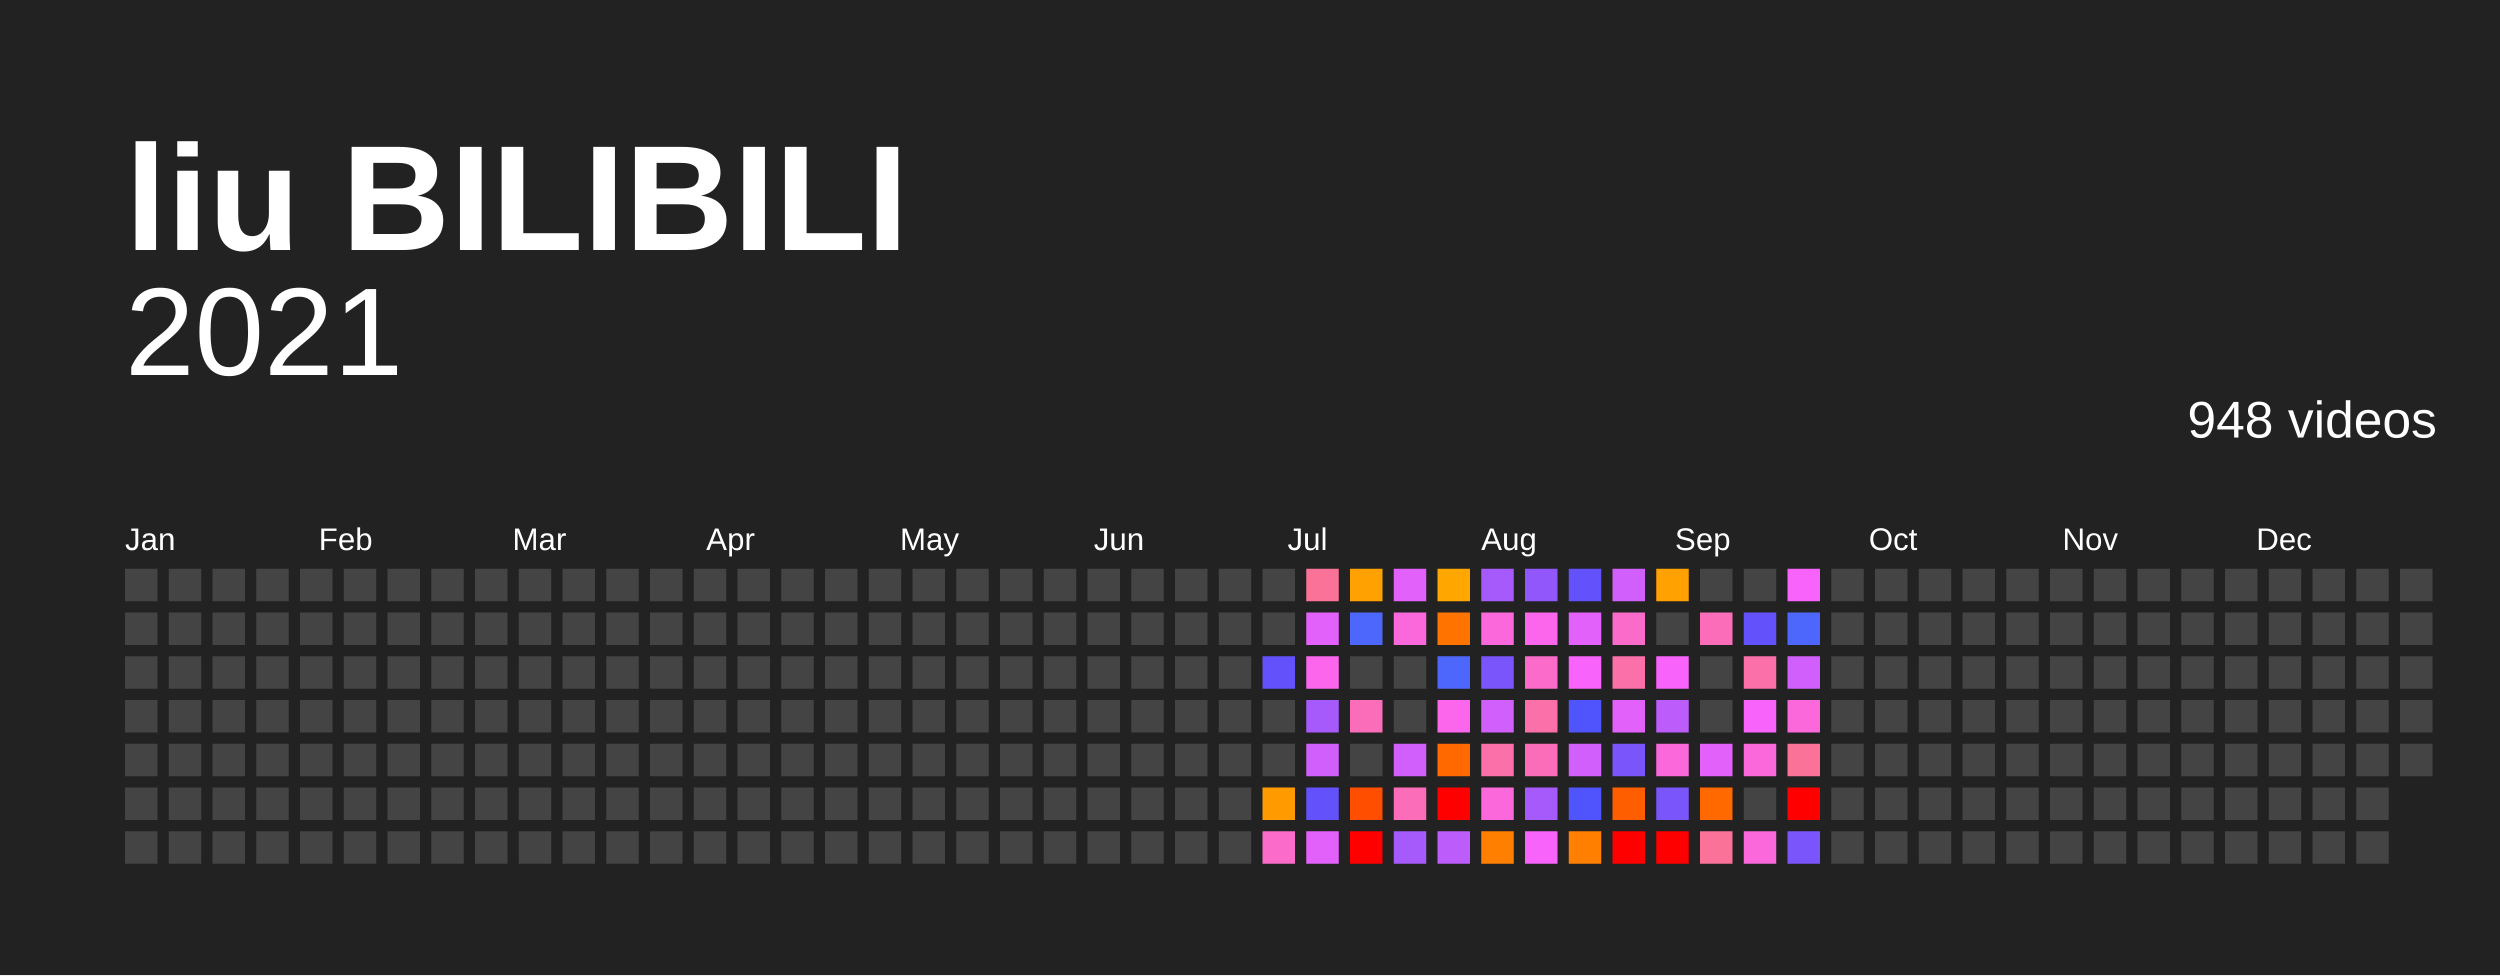
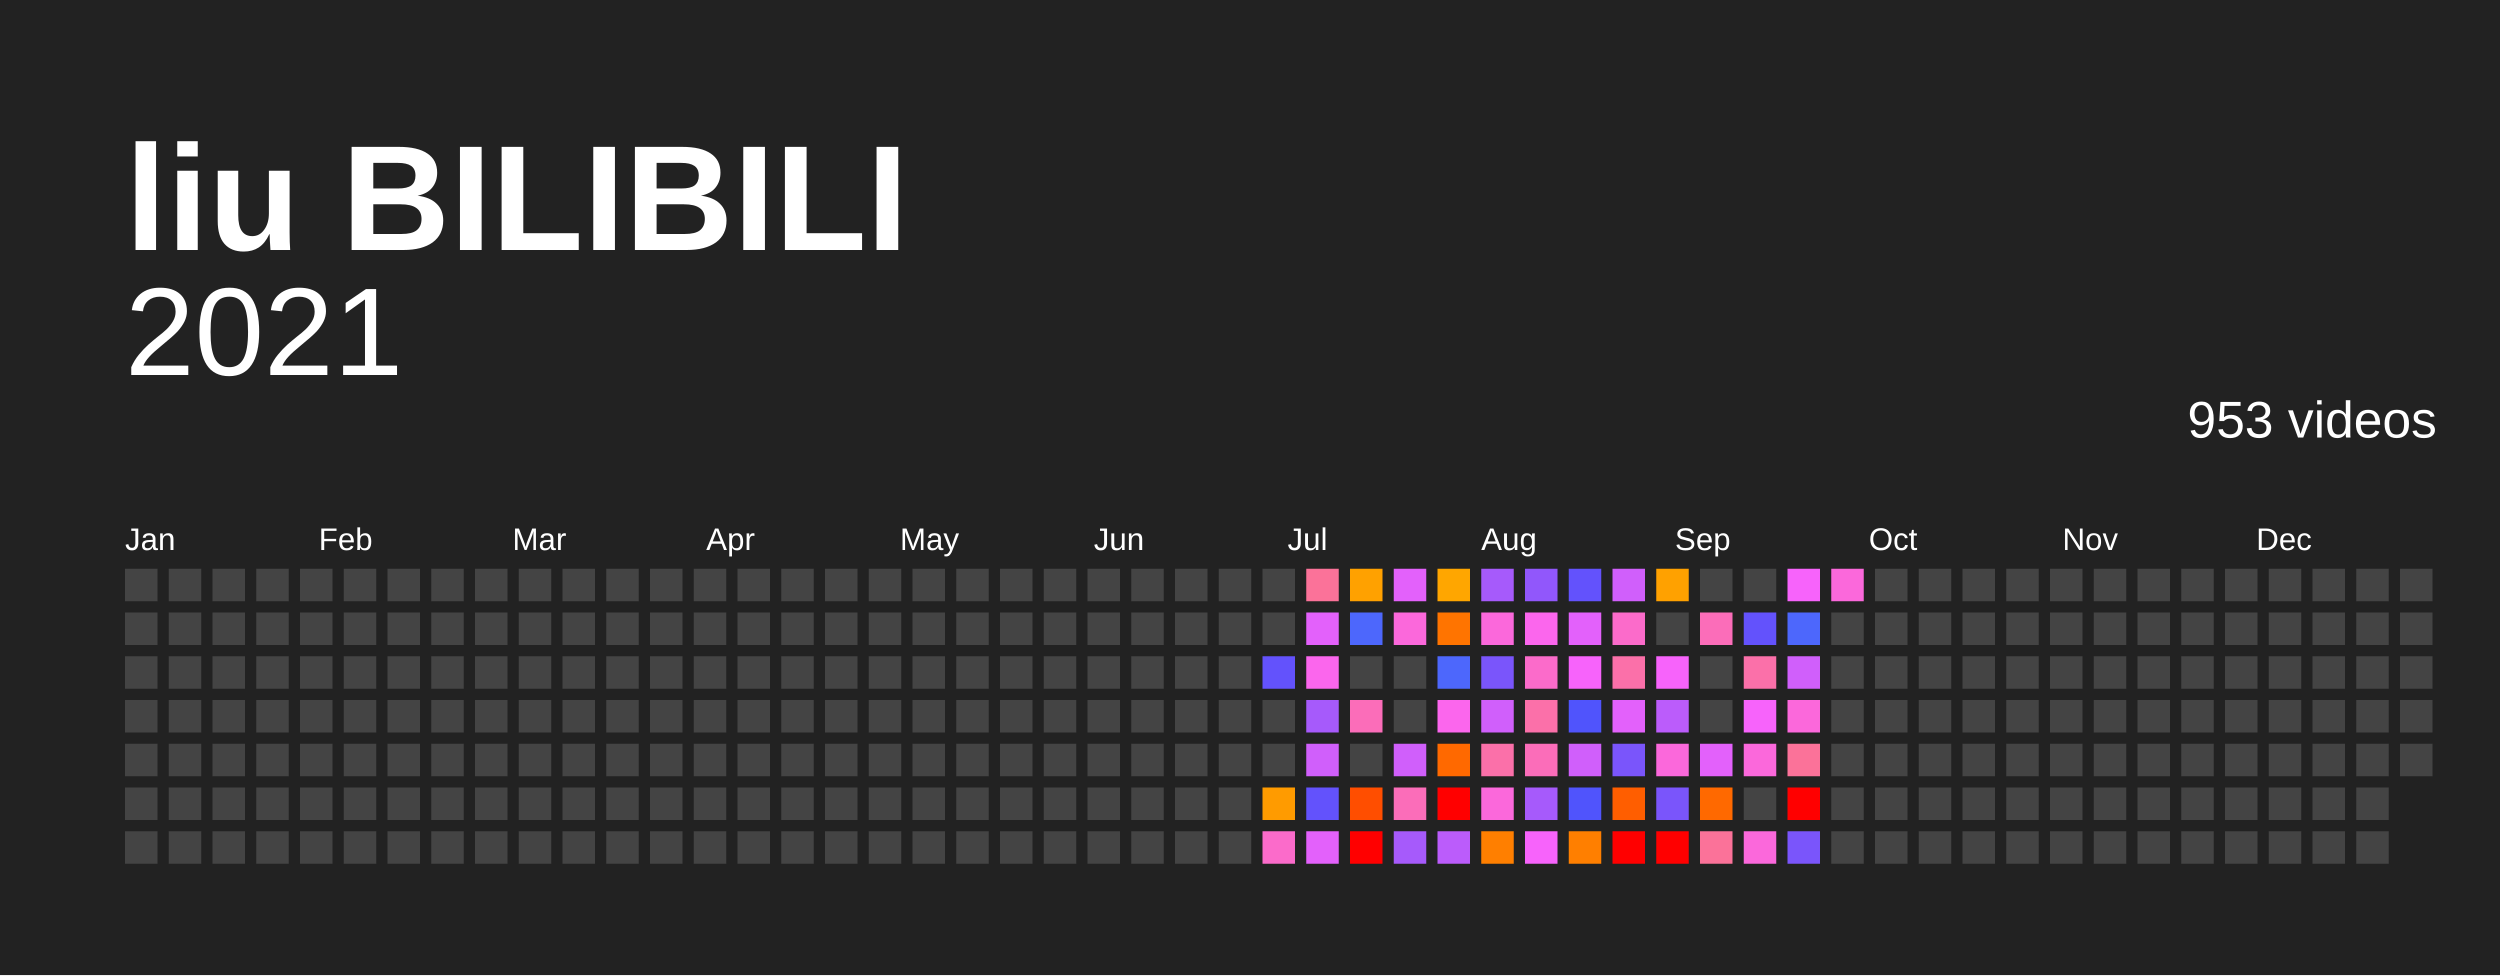
<svg xmlns="http://www.w3.org/2000/svg" baseProfile="full" height="78mm" version="1.1" viewBox="0,0,200,78" width="200mm">
  <defs />
  <rect fill="#222222" height="78" width="200" x="0" y="0" />
  <text fill="#FFFFFF" style="font-size:12px; font-family:Arial; font-weight:bold;" x="10" y="20">liu BILIBILI</text>
  <text alignment-baseline="hanging" fill="#FFFFFF" style="font-size:10.0px; font-family:Arial;" x="10" y="30">2021</text>
-   <text alignment-baseline="hanging" fill="#FFFFFF" style="font-size:4.125px; font-family:Arial;" x="175" y="35">948 videos</text>
+   <text alignment-baseline="hanging" fill="#FFFFFF" style="font-size:4.125px; font-family:Arial;" x="175" y="35">953 videos</text>
  <text fill="#FFFFFF" style="font-size:2.5px; font-family:Arial" x="10.0" y="44">Jan</text>
  <text fill="#FFFFFF" style="font-size:2.5px; font-family:Arial" x="25.5" y="44">Feb</text>
  <text fill="#FFFFFF" style="font-size:2.5px; font-family:Arial" x="41.0" y="44">Mar</text>
  <text fill="#FFFFFF" style="font-size:2.5px; font-family:Arial" x="56.5" y="44">Apr</text>
  <text fill="#FFFFFF" style="font-size:2.5px; font-family:Arial" x="72.0" y="44">May</text>
  <text fill="#FFFFFF" style="font-size:2.5px; font-family:Arial" x="87.5" y="44">Jun</text>
  <text fill="#FFFFFF" style="font-size:2.5px; font-family:Arial" x="103.0" y="44">Jul</text>
  <text fill="#FFFFFF" style="font-size:2.5px; font-family:Arial" x="118.5" y="44">Aug</text>
  <text fill="#FFFFFF" style="font-size:2.5px; font-family:Arial" x="134.0" y="44">Sep</text>
  <text fill="#FFFFFF" style="font-size:2.5px; font-family:Arial" x="149.5" y="44">Oct</text>
  <text fill="#FFFFFF" style="font-size:2.5px; font-family:Arial" x="165.0" y="44">Nov</text>
  <text fill="#FFFFFF" style="font-size:2.5px; font-family:Arial" x="180.5" y="44">Dec</text>
  <rect fill="#444444" height="2.6" width="2.6" x="10.0" y="45.5" />
  <rect fill="#444444" height="2.6" width="2.6" x="10.0" y="49.0" />
  <rect fill="#444444" height="2.6" width="2.6" x="10.0" y="52.5" />
  <rect fill="#444444" height="2.6" width="2.6" x="10.0" y="56.0" />
  <rect fill="#444444" height="2.6" width="2.6" x="10.0" y="59.5" />
  <rect fill="#444444" height="2.6" width="2.6" x="10.0" y="63.0" />
  <rect fill="#444444" height="2.6" width="2.6" x="10.0" y="66.5" />
  <rect fill="#444444" height="2.6" width="2.6" x="13.5" y="45.5" />
  <rect fill="#444444" height="2.6" width="2.6" x="13.5" y="49.0" />
  <rect fill="#444444" height="2.6" width="2.6" x="13.5" y="52.5" />
  <rect fill="#444444" height="2.6" width="2.6" x="13.5" y="56.0" />
  <rect fill="#444444" height="2.6" width="2.6" x="13.5" y="59.5" />
  <rect fill="#444444" height="2.6" width="2.6" x="13.5" y="63.0" />
  <rect fill="#444444" height="2.6" width="2.6" x="13.5" y="66.5" />
  <rect fill="#444444" height="2.6" width="2.6" x="17.0" y="45.5" />
  <rect fill="#444444" height="2.6" width="2.6" x="17.0" y="49.0" />
  <rect fill="#444444" height="2.6" width="2.6" x="17.0" y="52.5" />
  <rect fill="#444444" height="2.6" width="2.6" x="17.0" y="56.0" />
  <rect fill="#444444" height="2.6" width="2.6" x="17.0" y="59.5" />
  <rect fill="#444444" height="2.6" width="2.6" x="17.0" y="63.0" />
  <rect fill="#444444" height="2.6" width="2.6" x="17.0" y="66.5" />
  <rect fill="#444444" height="2.6" width="2.6" x="20.5" y="45.5" />
  <rect fill="#444444" height="2.6" width="2.6" x="20.5" y="49.0" />
  <rect fill="#444444" height="2.6" width="2.6" x="20.5" y="52.5" />
  <rect fill="#444444" height="2.6" width="2.6" x="20.5" y="56.0" />
  <rect fill="#444444" height="2.6" width="2.6" x="20.5" y="59.5" />
  <rect fill="#444444" height="2.6" width="2.6" x="20.5" y="63.0" />
  <rect fill="#444444" height="2.6" width="2.6" x="20.5" y="66.5" />
  <rect fill="#444444" height="2.6" width="2.6" x="24.0" y="45.5" />
  <rect fill="#444444" height="2.6" width="2.6" x="24.0" y="49.0" />
  <rect fill="#444444" height="2.6" width="2.6" x="24.0" y="52.5" />
  <rect fill="#444444" height="2.6" width="2.6" x="24.0" y="56.0" />
  <rect fill="#444444" height="2.6" width="2.6" x="24.0" y="59.5" />
  <rect fill="#444444" height="2.6" width="2.6" x="24.0" y="63.0" />
  <rect fill="#444444" height="2.6" width="2.6" x="24.0" y="66.5" />
  <rect fill="#444444" height="2.6" width="2.6" x="27.5" y="45.5" />
  <rect fill="#444444" height="2.6" width="2.6" x="27.5" y="49.0" />
  <rect fill="#444444" height="2.6" width="2.6" x="27.5" y="52.5" />
  <rect fill="#444444" height="2.6" width="2.6" x="27.5" y="56.0" />
  <rect fill="#444444" height="2.6" width="2.6" x="27.5" y="59.5" />
  <rect fill="#444444" height="2.6" width="2.6" x="27.5" y="63.0" />
  <rect fill="#444444" height="2.6" width="2.6" x="27.5" y="66.5" />
  <rect fill="#444444" height="2.6" width="2.6" x="31.0" y="45.5" />
  <rect fill="#444444" height="2.6" width="2.6" x="31.0" y="49.0" />
  <rect fill="#444444" height="2.6" width="2.6" x="31.0" y="52.5" />
  <rect fill="#444444" height="2.6" width="2.6" x="31.0" y="56.0" />
  <rect fill="#444444" height="2.6" width="2.6" x="31.0" y="59.5" />
  <rect fill="#444444" height="2.6" width="2.6" x="31.0" y="63.0" />
  <rect fill="#444444" height="2.6" width="2.6" x="31.0" y="66.5" />
  <rect fill="#444444" height="2.6" width="2.6" x="34.5" y="45.5" />
  <rect fill="#444444" height="2.6" width="2.6" x="34.5" y="49.0" />
  <rect fill="#444444" height="2.6" width="2.6" x="34.5" y="52.5" />
  <rect fill="#444444" height="2.6" width="2.6" x="34.5" y="56.0" />
  <rect fill="#444444" height="2.6" width="2.6" x="34.5" y="59.5" />
  <rect fill="#444444" height="2.6" width="2.6" x="34.5" y="63.0" />
  <rect fill="#444444" height="2.6" width="2.6" x="34.5" y="66.5" />
  <rect fill="#444444" height="2.6" width="2.6" x="38.0" y="45.5" />
  <rect fill="#444444" height="2.6" width="2.6" x="38.0" y="49.0" />
  <rect fill="#444444" height="2.6" width="2.6" x="38.0" y="52.5" />
  <rect fill="#444444" height="2.6" width="2.6" x="38.0" y="56.0" />
  <rect fill="#444444" height="2.6" width="2.6" x="38.0" y="59.5" />
  <rect fill="#444444" height="2.6" width="2.6" x="38.0" y="63.0" />
  <rect fill="#444444" height="2.6" width="2.6" x="38.0" y="66.5" />
  <rect fill="#444444" height="2.6" width="2.6" x="41.5" y="45.5" />
  <rect fill="#444444" height="2.6" width="2.6" x="41.5" y="49.0" />
  <rect fill="#444444" height="2.6" width="2.6" x="41.5" y="52.5" />
  <rect fill="#444444" height="2.6" width="2.6" x="41.5" y="56.0" />
  <rect fill="#444444" height="2.6" width="2.6" x="41.5" y="59.5" />
  <rect fill="#444444" height="2.6" width="2.6" x="41.5" y="63.0" />
  <rect fill="#444444" height="2.6" width="2.6" x="41.5" y="66.5" />
  <rect fill="#444444" height="2.6" width="2.6" x="45.0" y="45.5" />
  <rect fill="#444444" height="2.6" width="2.6" x="45.0" y="49.0" />
  <rect fill="#444444" height="2.6" width="2.6" x="45.0" y="52.5" />
  <rect fill="#444444" height="2.6" width="2.6" x="45.0" y="56.0" />
  <rect fill="#444444" height="2.6" width="2.6" x="45.0" y="59.5" />
  <rect fill="#444444" height="2.6" width="2.6" x="45.0" y="63.0" />
  <rect fill="#444444" height="2.6" width="2.6" x="45.0" y="66.5" />
  <rect fill="#444444" height="2.6" width="2.6" x="48.5" y="45.5" />
  <rect fill="#444444" height="2.6" width="2.6" x="48.5" y="49.0" />
  <rect fill="#444444" height="2.6" width="2.6" x="48.5" y="52.5" />
  <rect fill="#444444" height="2.6" width="2.6" x="48.5" y="56.0" />
  <rect fill="#444444" height="2.6" width="2.6" x="48.5" y="59.5" />
  <rect fill="#444444" height="2.6" width="2.6" x="48.5" y="63.0" />
  <rect fill="#444444" height="2.6" width="2.6" x="48.5" y="66.5" />
  <rect fill="#444444" height="2.6" width="2.6" x="52.0" y="45.5" />
  <rect fill="#444444" height="2.6" width="2.6" x="52.0" y="49.0" />
  <rect fill="#444444" height="2.6" width="2.6" x="52.0" y="52.5" />
  <rect fill="#444444" height="2.6" width="2.6" x="52.0" y="56.0" />
  <rect fill="#444444" height="2.6" width="2.6" x="52.0" y="59.5" />
  <rect fill="#444444" height="2.6" width="2.6" x="52.0" y="63.0" />
  <rect fill="#444444" height="2.6" width="2.6" x="52.0" y="66.5" />
  <rect fill="#444444" height="2.6" width="2.6" x="55.5" y="45.5" />
  <rect fill="#444444" height="2.6" width="2.6" x="55.5" y="49.0" />
  <rect fill="#444444" height="2.6" width="2.6" x="55.5" y="52.5" />
  <rect fill="#444444" height="2.6" width="2.6" x="55.5" y="56.0" />
  <rect fill="#444444" height="2.6" width="2.6" x="55.5" y="59.5" />
  <rect fill="#444444" height="2.6" width="2.6" x="55.5" y="63.0" />
  <rect fill="#444444" height="2.6" width="2.6" x="55.5" y="66.5" />
  <rect fill="#444444" height="2.6" width="2.6" x="59.0" y="45.5" />
  <rect fill="#444444" height="2.6" width="2.6" x="59.0" y="49.0" />
  <rect fill="#444444" height="2.6" width="2.6" x="59.0" y="52.5" />
  <rect fill="#444444" height="2.6" width="2.6" x="59.0" y="56.0" />
  <rect fill="#444444" height="2.6" width="2.6" x="59.0" y="59.5" />
  <rect fill="#444444" height="2.6" width="2.6" x="59.0" y="63.0" />
  <rect fill="#444444" height="2.6" width="2.6" x="59.0" y="66.5" />
  <rect fill="#444444" height="2.6" width="2.6" x="62.5" y="45.5" />
  <rect fill="#444444" height="2.6" width="2.6" x="62.5" y="49.0" />
  <rect fill="#444444" height="2.6" width="2.6" x="62.5" y="52.5" />
  <rect fill="#444444" height="2.6" width="2.6" x="62.5" y="56.0" />
  <rect fill="#444444" height="2.6" width="2.6" x="62.5" y="59.5" />
  <rect fill="#444444" height="2.6" width="2.6" x="62.5" y="63.0" />
  <rect fill="#444444" height="2.6" width="2.6" x="62.5" y="66.5" />
  <rect fill="#444444" height="2.6" width="2.6" x="66.0" y="45.5" />
  <rect fill="#444444" height="2.6" width="2.6" x="66.0" y="49.0" />
  <rect fill="#444444" height="2.6" width="2.6" x="66.0" y="52.5" />
  <rect fill="#444444" height="2.6" width="2.6" x="66.0" y="56.0" />
  <rect fill="#444444" height="2.6" width="2.6" x="66.0" y="59.5" />
  <rect fill="#444444" height="2.6" width="2.6" x="66.0" y="63.0" />
  <rect fill="#444444" height="2.6" width="2.6" x="66.0" y="66.5" />
  <rect fill="#444444" height="2.6" width="2.6" x="69.5" y="45.5" />
  <rect fill="#444444" height="2.6" width="2.6" x="69.5" y="49.0" />
  <rect fill="#444444" height="2.6" width="2.6" x="69.5" y="52.5" />
  <rect fill="#444444" height="2.6" width="2.6" x="69.5" y="56.0" />
  <rect fill="#444444" height="2.6" width="2.6" x="69.5" y="59.5" />
  <rect fill="#444444" height="2.6" width="2.6" x="69.5" y="63.0" />
  <rect fill="#444444" height="2.6" width="2.6" x="69.5" y="66.5" />
  <rect fill="#444444" height="2.6" width="2.6" x="73.0" y="45.5" />
  <rect fill="#444444" height="2.6" width="2.6" x="73.0" y="49.0" />
  <rect fill="#444444" height="2.6" width="2.6" x="73.0" y="52.5" />
  <rect fill="#444444" height="2.6" width="2.6" x="73.0" y="56.0" />
  <rect fill="#444444" height="2.6" width="2.6" x="73.0" y="59.5" />
  <rect fill="#444444" height="2.6" width="2.6" x="73.0" y="63.0" />
  <rect fill="#444444" height="2.6" width="2.6" x="73.0" y="66.5" />
  <rect fill="#444444" height="2.6" width="2.6" x="76.5" y="45.5" />
  <rect fill="#444444" height="2.6" width="2.6" x="76.5" y="49.0" />
  <rect fill="#444444" height="2.6" width="2.6" x="76.5" y="52.5" />
  <rect fill="#444444" height="2.6" width="2.6" x="76.5" y="56.0" />
  <rect fill="#444444" height="2.6" width="2.6" x="76.5" y="59.5" />
  <rect fill="#444444" height="2.6" width="2.6" x="76.5" y="63.0" />
  <rect fill="#444444" height="2.6" width="2.6" x="76.5" y="66.5" />
  <rect fill="#444444" height="2.6" width="2.6" x="80.0" y="45.5" />
  <rect fill="#444444" height="2.6" width="2.6" x="80.0" y="49.0" />
  <rect fill="#444444" height="2.6" width="2.6" x="80.0" y="52.5" />
  <rect fill="#444444" height="2.6" width="2.6" x="80.0" y="56.0" />
  <rect fill="#444444" height="2.6" width="2.6" x="80.0" y="59.5" />
  <rect fill="#444444" height="2.6" width="2.6" x="80.0" y="63.0" />
  <rect fill="#444444" height="2.6" width="2.6" x="80.0" y="66.5" />
  <rect fill="#444444" height="2.6" width="2.6" x="83.5" y="45.5" />
  <rect fill="#444444" height="2.6" width="2.6" x="83.5" y="49.0" />
  <rect fill="#444444" height="2.6" width="2.6" x="83.5" y="52.5" />
  <rect fill="#444444" height="2.6" width="2.6" x="83.5" y="56.0" />
  <rect fill="#444444" height="2.6" width="2.6" x="83.5" y="59.5" />
  <rect fill="#444444" height="2.6" width="2.6" x="83.5" y="63.0" />
  <rect fill="#444444" height="2.6" width="2.6" x="83.5" y="66.5" />
  <rect fill="#444444" height="2.6" width="2.6" x="87.0" y="45.5" />
  <rect fill="#444444" height="2.6" width="2.6" x="87.0" y="49.0" />
  <rect fill="#444444" height="2.6" width="2.6" x="87.0" y="52.5" />
  <rect fill="#444444" height="2.6" width="2.6" x="87.0" y="56.0" />
  <rect fill="#444444" height="2.6" width="2.6" x="87.0" y="59.5" />
  <rect fill="#444444" height="2.6" width="2.6" x="87.0" y="63.0" />
  <rect fill="#444444" height="2.6" width="2.6" x="87.0" y="66.5" />
  <rect fill="#444444" height="2.6" width="2.6" x="90.5" y="45.5" />
  <rect fill="#444444" height="2.6" width="2.6" x="90.5" y="49.0" />
  <rect fill="#444444" height="2.6" width="2.6" x="90.5" y="52.5" />
  <rect fill="#444444" height="2.6" width="2.6" x="90.5" y="56.0" />
  <rect fill="#444444" height="2.6" width="2.6" x="90.5" y="59.5" />
  <rect fill="#444444" height="2.6" width="2.6" x="90.5" y="63.0" />
  <rect fill="#444444" height="2.6" width="2.6" x="90.5" y="66.5" />
  <rect fill="#444444" height="2.6" width="2.6" x="94.0" y="45.5" />
  <rect fill="#444444" height="2.6" width="2.6" x="94.0" y="49.0" />
  <rect fill="#444444" height="2.6" width="2.6" x="94.0" y="52.5" />
  <rect fill="#444444" height="2.6" width="2.6" x="94.0" y="56.0" />
  <rect fill="#444444" height="2.6" width="2.6" x="94.0" y="59.5" />
  <rect fill="#444444" height="2.6" width="2.6" x="94.0" y="63.0" />
  <rect fill="#444444" height="2.6" width="2.6" x="94.0" y="66.5" />
  <rect fill="#444444" height="2.6" width="2.6" x="97.5" y="45.5" />
  <rect fill="#444444" height="2.6" width="2.6" x="97.5" y="49.0" />
  <rect fill="#444444" height="2.6" width="2.6" x="97.5" y="52.5" />
  <rect fill="#444444" height="2.6" width="2.6" x="97.5" y="56.0" />
  <rect fill="#444444" height="2.6" width="2.6" x="97.5" y="59.5" />
  <rect fill="#444444" height="2.6" width="2.6" x="97.5" y="63.0" />
  <rect fill="#444444" height="2.6" width="2.6" x="97.5" y="66.5" />
  <rect fill="#444444" height="2.6" width="2.6" x="101.0" y="45.5" />
  <rect fill="#444444" height="2.6" width="2.6" x="101.0" y="49.0" />
  <rect fill="#6352fc" height="2.6" width="2.6" x="101.0" y="52.5" />
  <rect fill="#444444" height="2.6" width="2.6" x="101.0" y="56.0" />
  <rect fill="#444444" height="2.6" width="2.6" x="101.0" y="59.5" />
  <rect fill="#ff9b00" height="2.6" width="2.6" x="101.0" y="63.0" />
  <rect fill="#fb6bca" height="2.6" width="2.6" x="101.0" y="66.5" />
  <rect fill="#fb7299" height="2.6" width="2.6" x="104.5" y="45.5" />
  <rect fill="#e361fb" height="2.6" width="2.6" x="104.5" y="49.0" />
  <rect fill="#fb66ed" height="2.6" width="2.6" x="104.5" y="52.5" />
  <rect fill="#a65afb" height="2.6" width="2.6" x="104.5" y="56.0" />
  <rect fill="#d05ffb" height="2.6" width="2.6" x="104.5" y="59.5" />
  <rect fill="#6352fc" height="2.6" width="2.6" x="104.5" y="63.0" />
  <rect fill="#e361fb" height="2.6" width="2.6" x="104.5" y="66.5" />
  <rect fill="#ffa100" height="2.6" width="2.6" x="108.0" y="45.5" />
  <rect fill="#4d67fc" height="2.6" width="2.6" x="108.0" y="49.0" />
  <rect fill="#444444" height="2.6" width="2.6" x="108.0" y="52.5" />
  <rect fill="#fb6db9" height="2.6" width="2.6" x="108.0" y="56.0" />
  <rect fill="#444444" height="2.6" width="2.6" x="108.0" y="59.5" />
  <rect fill="#ff4e00" height="2.6" width="2.6" x="108.0" y="63.0" />
  <rect fill="red" height="2.6" width="2.6" x="108.0" y="66.5" />
  <rect fill="#e361fb" height="2.6" width="2.6" x="111.5" y="45.5" />
  <rect fill="#fb68db" height="2.6" width="2.6" x="111.5" y="49.0" />
  <rect fill="#444444" height="2.6" width="2.6" x="111.5" y="52.5" />
  <rect fill="#444444" height="2.6" width="2.6" x="111.5" y="56.0" />
  <rect fill="#d05ffb" height="2.6" width="2.6" x="111.5" y="59.5" />
  <rect fill="#fb6db9" height="2.6" width="2.6" x="111.5" y="63.0" />
  <rect fill="#a65afb" height="2.6" width="2.6" x="111.5" y="66.5" />
  <rect fill="#ffa600" height="2.6" width="2.6" x="115.0" y="45.5" />
  <rect fill="#ff7400" height="2.6" width="2.6" x="115.0" y="49.0" />
  <rect fill="#4d67fc" height="2.6" width="2.6" x="115.0" y="52.5" />
  <rect fill="#fb66ed" height="2.6" width="2.6" x="115.0" y="56.0" />
  <rect fill="#ff6900" height="2.6" width="2.6" x="115.0" y="59.5" />
  <rect fill="red" height="2.6" width="2.6" x="115.0" y="63.0" />
  <rect fill="#bb5cfb" height="2.6" width="2.6" x="115.0" y="66.5" />
  <rect fill="#a65afb" height="2.6" width="2.6" x="118.5" y="45.5" />
  <rect fill="#fb68db" height="2.6" width="2.6" x="118.5" y="49.0" />
  <rect fill="#7a55fb" height="2.6" width="2.6" x="118.5" y="52.5" />
  <rect fill="#d05ffb" height="2.6" width="2.6" x="118.5" y="56.0" />
  <rect fill="#fb70a9" height="2.6" width="2.6" x="118.5" y="59.5" />
  <rect fill="#fb68db" height="2.6" width="2.6" x="118.5" y="63.0" />
  <rect fill="#ff7f00" height="2.6" width="2.6" x="118.5" y="66.5" />
  <rect fill="#9157fb" height="2.6" width="2.6" x="122.0" y="45.5" />
  <rect fill="#fb66ed" height="2.6" width="2.6" x="122.0" y="49.0" />
  <rect fill="#fb6bca" height="2.6" width="2.6" x="122.0" y="52.5" />
  <rect fill="#fb70a9" height="2.6" width="2.6" x="122.0" y="56.0" />
  <rect fill="#fb6db9" height="2.6" width="2.6" x="122.0" y="59.5" />
  <rect fill="#a65afb" height="2.6" width="2.6" x="122.0" y="63.0" />
  <rect fill="#f763fb" height="2.6" width="2.6" x="122.0" y="66.5" />
  <rect fill="#6352fc" height="2.6" width="2.6" x="125.5" y="45.5" />
  <rect fill="#e361fb" height="2.6" width="2.6" x="125.5" y="49.0" />
  <rect fill="#f763fb" height="2.6" width="2.6" x="125.5" y="52.5" />
  <rect fill="#5054fc" height="2.6" width="2.6" x="125.5" y="56.0" />
  <rect fill="#d05ffb" height="2.6" width="2.6" x="125.5" y="59.5" />
  <rect fill="#5054fc" height="2.6" width="2.6" x="125.5" y="63.0" />
  <rect fill="#ff7f00" height="2.6" width="2.6" x="125.5" y="66.5" />
  <rect fill="#d05ffb" height="2.6" width="2.6" x="129.0" y="45.5" />
  <rect fill="#fb6bca" height="2.6" width="2.6" x="129.0" y="49.0" />
  <rect fill="#fb70a9" height="2.6" width="2.6" x="129.0" y="52.5" />
  <rect fill="#e361fb" height="2.6" width="2.6" x="129.0" y="56.0" />
  <rect fill="#7a55fb" height="2.6" width="2.6" x="129.0" y="59.5" />
  <rect fill="#ff5e00" height="2.6" width="2.6" x="129.0" y="63.0" />
  <rect fill="red" height="2.6" width="2.6" x="129.0" y="66.5" />
  <rect fill="#ffa100" height="2.6" width="2.6" x="132.5" y="45.5" />
  <rect fill="#444444" height="2.6" width="2.6" x="132.5" y="49.0" />
  <rect fill="#f763fb" height="2.6" width="2.6" x="132.5" y="52.5" />
  <rect fill="#bb5cfb" height="2.6" width="2.6" x="132.5" y="56.0" />
  <rect fill="#fb68db" height="2.6" width="2.6" x="132.5" y="59.5" />
  <rect fill="#7a55fb" height="2.6" width="2.6" x="132.5" y="63.0" />
  <rect fill="red" height="2.6" width="2.6" x="132.5" y="66.5" />
  <rect fill="#444444" height="2.6" width="2.6" x="136.0" y="45.5" />
  <rect fill="#fb6db9" height="2.6" width="2.6" x="136.0" y="49.0" />
  <rect fill="#444444" height="2.6" width="2.6" x="136.0" y="52.5" />
  <rect fill="#444444" height="2.6" width="2.6" x="136.0" y="56.0" />
  <rect fill="#e361fb" height="2.6" width="2.6" x="136.0" y="59.5" />
  <rect fill="#ff6900" height="2.6" width="2.6" x="136.0" y="63.0" />
  <rect fill="#fb7299" height="2.6" width="2.6" x="136.0" y="66.5" />
  <rect fill="#444444" height="2.6" width="2.6" x="139.5" y="45.5" />
  <rect fill="#6352fc" height="2.6" width="2.6" x="139.5" y="49.0" />
  <rect fill="#fb70a9" height="2.6" width="2.6" x="139.5" y="52.5" />
  <rect fill="#f763fb" height="2.6" width="2.6" x="139.5" y="56.0" />
  <rect fill="#fb68db" height="2.6" width="2.6" x="139.5" y="59.5" />
  <rect fill="#444444" height="2.6" width="2.6" x="139.5" y="63.0" />
  <rect fill="#fb68db" height="2.6" width="2.6" x="139.5" y="66.5" />
  <rect fill="#f763fb" height="2.6" width="2.6" x="143.0" y="45.5" />
  <rect fill="#4d67fc" height="2.6" width="2.6" x="143.0" y="49.0" />
  <rect fill="#d05ffb" height="2.6" width="2.6" x="143.0" y="52.5" />
  <rect fill="#fb68db" height="2.6" width="2.6" x="143.0" y="56.0" />
  <rect fill="#fb7299" height="2.6" width="2.6" x="143.0" y="59.5" />
  <rect fill="red" height="2.6" width="2.6" x="143.0" y="63.0" />
  <rect fill="#7a55fb" height="2.6" width="2.6" x="143.0" y="66.5" />
-   <rect fill="#444444" height="2.6" width="2.6" x="146.5" y="45.5" />
+   <rect fill="#fb68db" height="2.6" width="2.6" x="146.5" y="45.5" />
  <rect fill="#444444" height="2.6" width="2.6" x="146.5" y="49.0" />
  <rect fill="#444444" height="2.6" width="2.6" x="146.5" y="52.5" />
  <rect fill="#444444" height="2.6" width="2.6" x="146.5" y="56.0" />
  <rect fill="#444444" height="2.6" width="2.6" x="146.5" y="59.5" />
  <rect fill="#444444" height="2.6" width="2.6" x="146.5" y="63.0" />
  <rect fill="#444444" height="2.6" width="2.6" x="146.5" y="66.5" />
  <rect fill="#444444" height="2.6" width="2.6" x="150.0" y="45.5" />
  <rect fill="#444444" height="2.6" width="2.6" x="150.0" y="49.0" />
  <rect fill="#444444" height="2.6" width="2.6" x="150.0" y="52.5" />
  <rect fill="#444444" height="2.6" width="2.6" x="150.0" y="56.0" />
  <rect fill="#444444" height="2.6" width="2.6" x="150.0" y="59.5" />
  <rect fill="#444444" height="2.6" width="2.6" x="150.0" y="63.0" />
  <rect fill="#444444" height="2.6" width="2.6" x="150.0" y="66.5" />
  <rect fill="#444444" height="2.6" width="2.6" x="153.5" y="45.5" />
  <rect fill="#444444" height="2.6" width="2.6" x="153.5" y="49.0" />
  <rect fill="#444444" height="2.6" width="2.6" x="153.5" y="52.5" />
  <rect fill="#444444" height="2.6" width="2.6" x="153.5" y="56.0" />
  <rect fill="#444444" height="2.6" width="2.6" x="153.5" y="59.5" />
  <rect fill="#444444" height="2.6" width="2.6" x="153.5" y="63.0" />
  <rect fill="#444444" height="2.6" width="2.6" x="153.5" y="66.5" />
  <rect fill="#444444" height="2.6" width="2.6" x="157.0" y="45.5" />
  <rect fill="#444444" height="2.6" width="2.6" x="157.0" y="49.0" />
  <rect fill="#444444" height="2.6" width="2.6" x="157.0" y="52.5" />
  <rect fill="#444444" height="2.6" width="2.6" x="157.0" y="56.0" />
  <rect fill="#444444" height="2.6" width="2.6" x="157.0" y="59.5" />
  <rect fill="#444444" height="2.6" width="2.6" x="157.0" y="63.0" />
  <rect fill="#444444" height="2.6" width="2.6" x="157.0" y="66.5" />
  <rect fill="#444444" height="2.6" width="2.6" x="160.5" y="45.5" />
  <rect fill="#444444" height="2.6" width="2.6" x="160.5" y="49.0" />
  <rect fill="#444444" height="2.6" width="2.6" x="160.5" y="52.5" />
  <rect fill="#444444" height="2.6" width="2.6" x="160.5" y="56.0" />
  <rect fill="#444444" height="2.6" width="2.6" x="160.5" y="59.5" />
  <rect fill="#444444" height="2.6" width="2.6" x="160.5" y="63.0" />
  <rect fill="#444444" height="2.6" width="2.6" x="160.5" y="66.5" />
  <rect fill="#444444" height="2.6" width="2.6" x="164.0" y="45.5" />
  <rect fill="#444444" height="2.6" width="2.6" x="164.0" y="49.0" />
  <rect fill="#444444" height="2.6" width="2.6" x="164.0" y="52.5" />
  <rect fill="#444444" height="2.6" width="2.6" x="164.0" y="56.0" />
  <rect fill="#444444" height="2.6" width="2.6" x="164.0" y="59.5" />
  <rect fill="#444444" height="2.6" width="2.6" x="164.0" y="63.0" />
  <rect fill="#444444" height="2.6" width="2.6" x="164.0" y="66.5" />
  <rect fill="#444444" height="2.6" width="2.6" x="167.5" y="45.5" />
  <rect fill="#444444" height="2.6" width="2.6" x="167.5" y="49.0" />
  <rect fill="#444444" height="2.6" width="2.6" x="167.5" y="52.5" />
  <rect fill="#444444" height="2.6" width="2.6" x="167.5" y="56.0" />
  <rect fill="#444444" height="2.6" width="2.6" x="167.5" y="59.5" />
  <rect fill="#444444" height="2.6" width="2.6" x="167.5" y="63.0" />
  <rect fill="#444444" height="2.6" width="2.6" x="167.5" y="66.5" />
  <rect fill="#444444" height="2.6" width="2.6" x="171.0" y="45.5" />
  <rect fill="#444444" height="2.6" width="2.6" x="171.0" y="49.0" />
  <rect fill="#444444" height="2.6" width="2.6" x="171.0" y="52.5" />
  <rect fill="#444444" height="2.6" width="2.6" x="171.0" y="56.0" />
  <rect fill="#444444" height="2.6" width="2.6" x="171.0" y="59.5" />
  <rect fill="#444444" height="2.6" width="2.6" x="171.0" y="63.0" />
  <rect fill="#444444" height="2.6" width="2.6" x="171.0" y="66.5" />
  <rect fill="#444444" height="2.6" width="2.6" x="174.5" y="45.5" />
  <rect fill="#444444" height="2.6" width="2.6" x="174.5" y="49.0" />
  <rect fill="#444444" height="2.6" width="2.6" x="174.5" y="52.5" />
  <rect fill="#444444" height="2.6" width="2.6" x="174.5" y="56.0" />
  <rect fill="#444444" height="2.6" width="2.6" x="174.5" y="59.5" />
  <rect fill="#444444" height="2.6" width="2.6" x="174.5" y="63.0" />
  <rect fill="#444444" height="2.6" width="2.6" x="174.5" y="66.5" />
  <rect fill="#444444" height="2.6" width="2.6" x="178.0" y="45.5" />
  <rect fill="#444444" height="2.6" width="2.6" x="178.0" y="49.0" />
  <rect fill="#444444" height="2.6" width="2.6" x="178.0" y="52.5" />
  <rect fill="#444444" height="2.6" width="2.6" x="178.0" y="56.0" />
  <rect fill="#444444" height="2.6" width="2.6" x="178.0" y="59.5" />
  <rect fill="#444444" height="2.6" width="2.6" x="178.0" y="63.0" />
  <rect fill="#444444" height="2.6" width="2.6" x="178.0" y="66.5" />
  <rect fill="#444444" height="2.6" width="2.6" x="181.5" y="45.5" />
  <rect fill="#444444" height="2.6" width="2.6" x="181.5" y="49.0" />
  <rect fill="#444444" height="2.6" width="2.6" x="181.5" y="52.5" />
  <rect fill="#444444" height="2.6" width="2.6" x="181.5" y="56.0" />
  <rect fill="#444444" height="2.6" width="2.6" x="181.5" y="59.5" />
  <rect fill="#444444" height="2.6" width="2.6" x="181.5" y="63.0" />
  <rect fill="#444444" height="2.6" width="2.6" x="181.5" y="66.5" />
  <rect fill="#444444" height="2.6" width="2.6" x="185.0" y="45.5" />
  <rect fill="#444444" height="2.6" width="2.6" x="185.0" y="49.0" />
  <rect fill="#444444" height="2.6" width="2.6" x="185.0" y="52.5" />
  <rect fill="#444444" height="2.6" width="2.6" x="185.0" y="56.0" />
  <rect fill="#444444" height="2.6" width="2.6" x="185.0" y="59.5" />
  <rect fill="#444444" height="2.6" width="2.6" x="185.0" y="63.0" />
  <rect fill="#444444" height="2.6" width="2.6" x="185.0" y="66.5" />
  <rect fill="#444444" height="2.6" width="2.6" x="188.5" y="45.5" />
  <rect fill="#444444" height="2.6" width="2.6" x="188.5" y="49.0" />
  <rect fill="#444444" height="2.6" width="2.6" x="188.5" y="52.5" />
  <rect fill="#444444" height="2.6" width="2.6" x="188.5" y="56.0" />
  <rect fill="#444444" height="2.6" width="2.6" x="188.5" y="59.5" />
  <rect fill="#444444" height="2.6" width="2.6" x="188.5" y="63.0" />
  <rect fill="#444444" height="2.6" width="2.6" x="188.5" y="66.5" />
  <rect fill="#444444" height="2.6" width="2.6" x="192.0" y="45.5" />
  <rect fill="#444444" height="2.6" width="2.6" x="192.0" y="49.0" />
  <rect fill="#444444" height="2.6" width="2.6" x="192.0" y="52.5" />
  <rect fill="#444444" height="2.6" width="2.6" x="192.0" y="56.0" />
  <rect fill="#444444" height="2.6" width="2.6" x="192.0" y="59.5" />
</svg>
